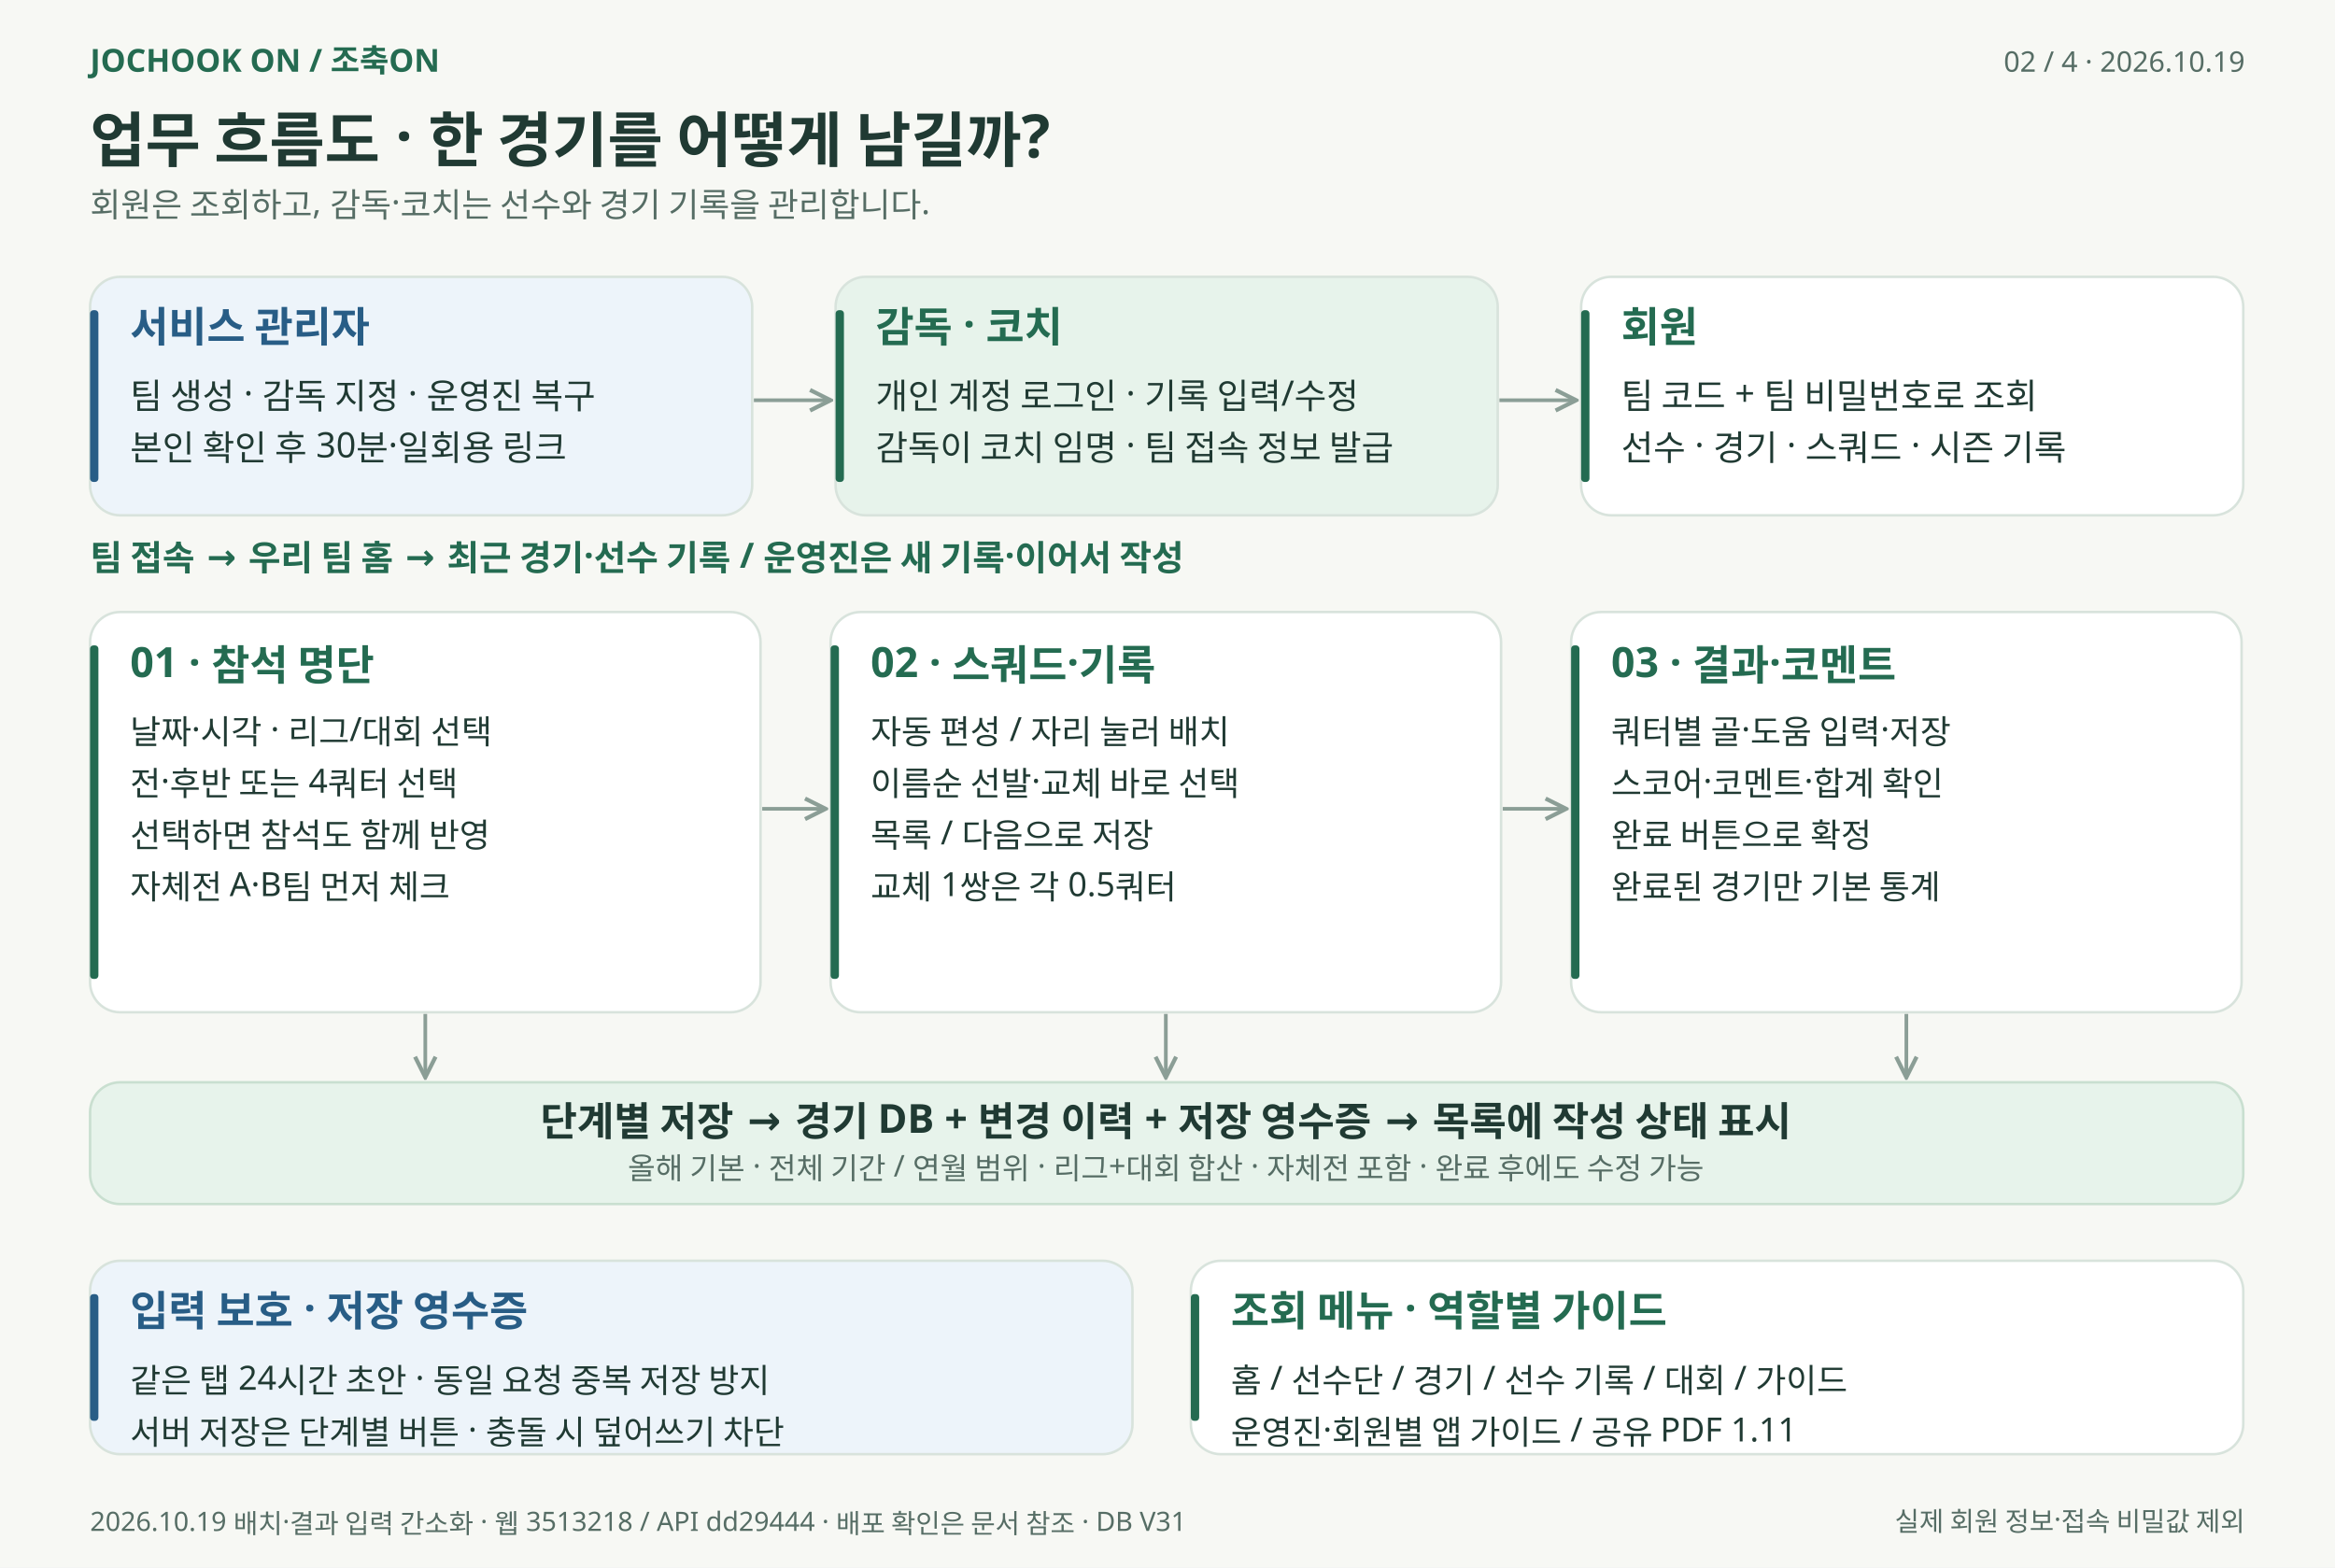
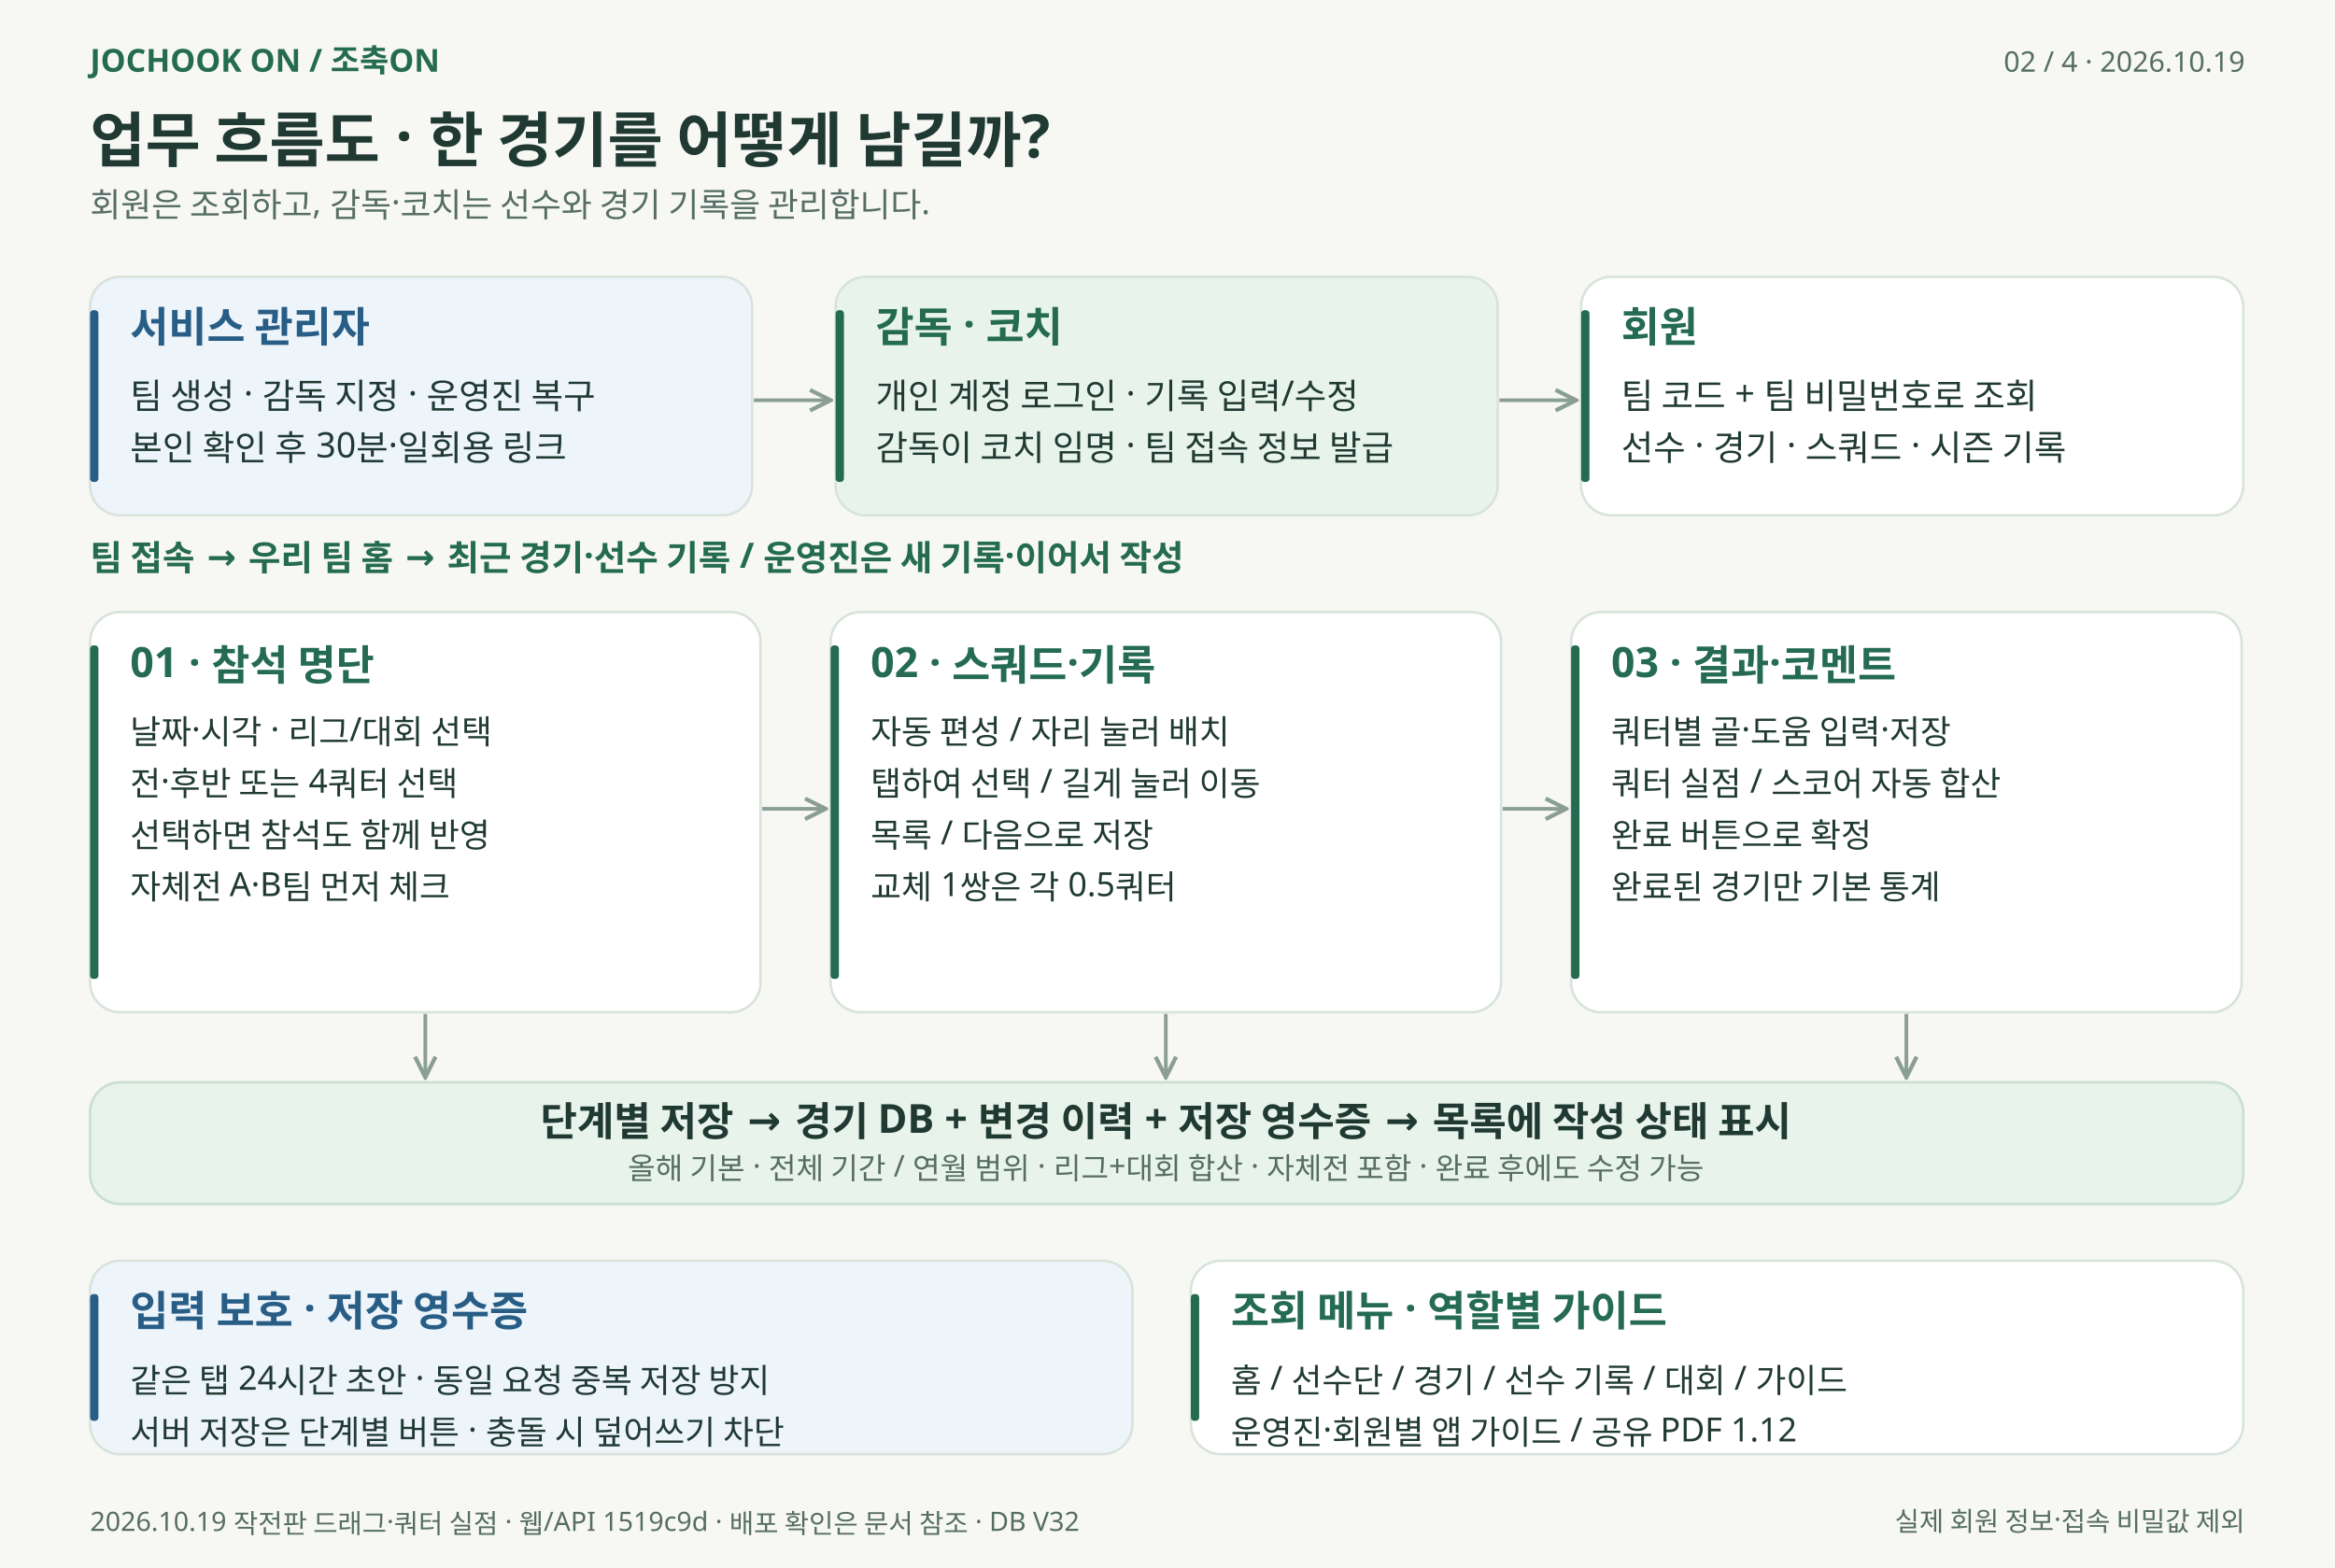
<svg xmlns="http://www.w3.org/2000/svg" width="1400" height="940" viewBox="0 0 1400 940" role="img" aria-labelledby="title desc">
  <defs>
    <marker id="arrow" viewBox="0 0 10 10" refX="9" refY="5" markerWidth="7" markerHeight="7" orient="auto-start-reverse">
      <path d="M 1 1 L 9 5 L 1 9" fill="none" stroke="#8b9e96" stroke-width="1.6" />
    </marker>
  </defs>
  <g font-family="Malgun Gothic, Apple SD Gothic Neo, Noto Sans KR, sans-serif">
    <rect width="1400" height="940" fill="#f7f8f4" />
    <text x="54" y="43" font-size="19" fill="#246b51" font-weight="600" text-anchor="start">JOCHOOK ON  /  조축ON</text>
    <text x="1346" y="43" font-size="17" fill="#566d65" font-weight="400" text-anchor="end">02 / 4   ·   2026.10.19</text>
    <text x="54" y="97" font-size="36" fill="#203a33" font-weight="700" text-anchor="start">업무 흐름도 · 한 경기를 어떻게 남길까?</text>
    <text x="54" y="130" font-size="20" fill="#566d65" font-weight="400" text-anchor="start">회원은 조회하고, 감독·코치는 선수와 경기 기록을 관리합니다.</text>
    <rect x="54" y="166" width="397" height="143" rx="18" fill="#edf4fa" stroke="#d8e3dc" stroke-width="1.5" />
    <rect x="54" y="186" width="5" height="103" rx="2" fill="#285d86" />
    <text x="78" y="205" font-size="25" fill="#285d86" font-weight="600" text-anchor="start">서비스 관리자</text>
    <text x="78" y="245" font-size="21" fill="#203a33" font-weight="400" text-anchor="start">팀 생성 · 감독 지정 · 운영진 복구</text>
    <text x="78" y="276" font-size="21" fill="#203a33" font-weight="400" text-anchor="start">본인 확인 후 30분·일회용 링크</text>
    <rect x="501" y="166" width="397" height="143" rx="18" fill="#e7f3eb" stroke="#d8e3dc" stroke-width="1.5" />
    <rect x="501" y="186" width="5" height="103" rx="2" fill="#246b51" />
    <text x="525" y="205" font-size="25" fill="#246b51" font-weight="600" text-anchor="start">감독 · 코치</text>
    <text x="525" y="245" font-size="21" fill="#203a33" font-weight="400" text-anchor="start">개인 계정 로그인 · 기록 입력/수정</text>
    <text x="525" y="276" font-size="21" fill="#203a33" font-weight="400" text-anchor="start">감독이 코치 임명 · 팀 접속 정보 발급</text>
    <rect x="948" y="166" width="397" height="143" rx="18" fill="#ffffff" stroke="#d8e3dc" stroke-width="1.5" />
    <rect x="948" y="186" width="5" height="103" rx="2" fill="#246b51" />
    <text x="972" y="205" font-size="25" fill="#246b51" font-weight="600" text-anchor="start">회원</text>
    <text x="972" y="245" font-size="21" fill="#203a33" font-weight="400" text-anchor="start">팀 코드 + 팀 비밀번호로 조회</text>
    <text x="972" y="276" font-size="21" fill="#203a33" font-weight="400" text-anchor="start">선수 · 경기 · 스쿼드 · 시즌 기록</text>
    <path d="M 452 240 L 498 240" fill="none" stroke="#8b9e96" stroke-width="2.2" marker-end="url(#arrow)" />
    <path d="M 899 240 L 945 240" fill="none" stroke="#8b9e96" stroke-width="2.2" marker-end="url(#arrow)" />
    <text x="54" y="342" font-size="21" fill="#246b51" font-weight="600" text-anchor="start">팀 접속 → 우리 팀 홈 → 최근 경기·선수 기록 / 운영진은 새 기록·이어서 작성</text>
    <rect x="54" y="367" width="402" height="240" rx="18" fill="#ffffff" stroke="#d8e3dc" stroke-width="1.5" />
    <rect x="54" y="387" width="5" height="200" rx="2" fill="#246b51" />
    <text x="78" y="406" font-size="25" fill="#246b51" font-weight="600" text-anchor="start">01 · 참석 명단</text>
    <text x="78" y="446" font-size="20" fill="#203a33" font-weight="400" text-anchor="start">날짜·시각 · 리그/대회 선택</text>
    <text x="78" y="477" font-size="20" fill="#203a33" font-weight="400" text-anchor="start">전·후반 또는 4쿼터 선택</text>
    <text x="78" y="508" font-size="20" fill="#203a33" font-weight="400" text-anchor="start">선택하면 참석도 함께 반영</text>
    <text x="78" y="539" font-size="20" fill="#203a33" font-weight="400" text-anchor="start">자체전 A·B팀 먼저 체크</text>
    <path d="M 457 485 L 495 485" fill="none" stroke="#8b9e96" stroke-width="2.2" marker-end="url(#arrow)" />
    <path d="M 255 608 L 255 646" fill="none" stroke="#8b9e96" stroke-width="2.2" marker-end="url(#arrow)" />
    <rect x="498" y="367" width="402" height="240" rx="18" fill="#ffffff" stroke="#d8e3dc" stroke-width="1.5" />
    <rect x="498" y="387" width="5" height="200" rx="2" fill="#246b51" />
    <text x="522" y="406" font-size="25" fill="#246b51" font-weight="600" text-anchor="start">02 · 스쿼드·기록</text>
    <text x="522" y="446" font-size="20" fill="#203a33" font-weight="400" text-anchor="start">자동 편성 / 자리 눌러 배치</text>
-     <text x="522" y="477" font-size="20" fill="#203a33" font-weight="400" text-anchor="start">이름순 선발·교체 바로 선택</text>
+     <text x="522" y="477" font-size="20" fill="#203a33" font-weight="400" text-anchor="start">탭하여 선택 / 길게 눌러 이동</text>
    <text x="522" y="508" font-size="20" fill="#203a33" font-weight="400" text-anchor="start">목록 / 다음으로 저장</text>
    <text x="522" y="539" font-size="20" fill="#203a33" font-weight="400" text-anchor="start">교체 1쌍은 각 0.5쿼터</text>
    <path d="M 901 485 L 939 485" fill="none" stroke="#8b9e96" stroke-width="2.2" marker-end="url(#arrow)" />
    <path d="M 699 608 L 699 646" fill="none" stroke="#8b9e96" stroke-width="2.2" marker-end="url(#arrow)" />
    <rect x="942" y="367" width="402" height="240" rx="18" fill="#ffffff" stroke="#d8e3dc" stroke-width="1.5" />
    <rect x="942" y="387" width="5" height="200" rx="2" fill="#246b51" />
    <text x="966" y="406" font-size="25" fill="#246b51" font-weight="600" text-anchor="start">03 · 결과·코멘트</text>
    <text x="966" y="446" font-size="20" fill="#203a33" font-weight="400" text-anchor="start">쿼터별 골·도움 입력·저장</text>
-     <text x="966" y="477" font-size="20" fill="#203a33" font-weight="400" text-anchor="start">스코어·코멘트·합계 확인</text>
+     <text x="966" y="477" font-size="20" fill="#203a33" font-weight="400" text-anchor="start">쿼터 실점 / 스코어 자동 합산</text>
    <text x="966" y="508" font-size="20" fill="#203a33" font-weight="400" text-anchor="start">완료 버튼으로 확정</text>
    <text x="966" y="539" font-size="20" fill="#203a33" font-weight="400" text-anchor="start">완료된 경기만 기본 통계</text>
    <path d="M 1143 608 L 1143 646" fill="none" stroke="#8b9e96" stroke-width="2.2" marker-end="url(#arrow)" />
    <rect x="54" y="649" width="1291" height="73" rx="18" fill="#e7f3eb" stroke="#c9dfd0" stroke-width="1.5" />
    <text x="699" y="681" font-size="24" fill="#203a33" font-weight="600" text-anchor="middle">단계별 저장 → 경기 DB + 변경 이력 + 저장 영수증 → 목록에 작성 상태 표시</text>
    <text x="699" y="707" font-size="18" fill="#566d65" font-weight="400" text-anchor="middle">올해 기본 · 전체 기간 / 연월 범위 · 리그+대회 합산 · 자체전 포함 · 완료 후에도 수정 가능</text>
    <rect x="54" y="756" width="625" height="116" rx="18" fill="#edf4fa" stroke="#d8e3dc" stroke-width="1.5" />
    <rect x="54" y="776" width="5" height="76" rx="2" fill="#285d86" />
    <text x="78" y="795" font-size="25" fill="#285d86" font-weight="600" text-anchor="start">입력 보호 · 저장 영수증</text>
    <text x="78" y="835" font-size="20" fill="#203a33" font-weight="400" text-anchor="start">같은 탭 24시간 초안 · 동일 요청 중복 저장 방지</text>
    <text x="78" y="866" font-size="20" fill="#203a33" font-weight="400" text-anchor="start">서버 저장은 단계별 버튼 · 충돌 시 덮어쓰기 차단</text>
    <rect x="714" y="756" width="631" height="116" rx="18" fill="#ffffff" stroke="#d8e3dc" stroke-width="1.5" />
    <rect x="714" y="776" width="5" height="76" rx="2" fill="#246b51" />
    <text x="738" y="795" font-size="25" fill="#246b51" font-weight="600" text-anchor="start">조회 메뉴 · 역할별 가이드</text>
    <text x="738" y="835" font-size="20" fill="#203a33" font-weight="400" text-anchor="start">홈 / 선수단 / 경기 / 선수 기록 / 대회 / 가이드</text>
-     <text x="738" y="866" font-size="20" fill="#203a33" font-weight="400" text-anchor="start">운영진·회원별 앱 가이드 / 공유 PDF 1.11</text>
-     <text x="54" y="918" font-size="16" fill="#566d65" font-weight="400" text-anchor="start">2026.10.19 배치·결과 입력 간소화 · 웹 3513218 / API dd29444 · 배포 확인은 문서 참조 · DB V31</text>
+     <text x="738" y="866" font-size="20" fill="#203a33" font-weight="400" text-anchor="start">운영진·회원별 앱 가이드 / 공유 PDF 1.12</text>
+     <text x="54" y="918" font-size="16" fill="#566d65" font-weight="400" text-anchor="start">2026.10.19 작전판 드래그·쿼터 실점 · 웹/API 1519c9d · 배포 확인은 문서 참조 · DB V32</text>
    <text x="1346" y="918" font-size="16" fill="#566d65" font-weight="400" text-anchor="end">실제 회원 정보·접속 비밀값 제외</text>
  </g>
</svg>
